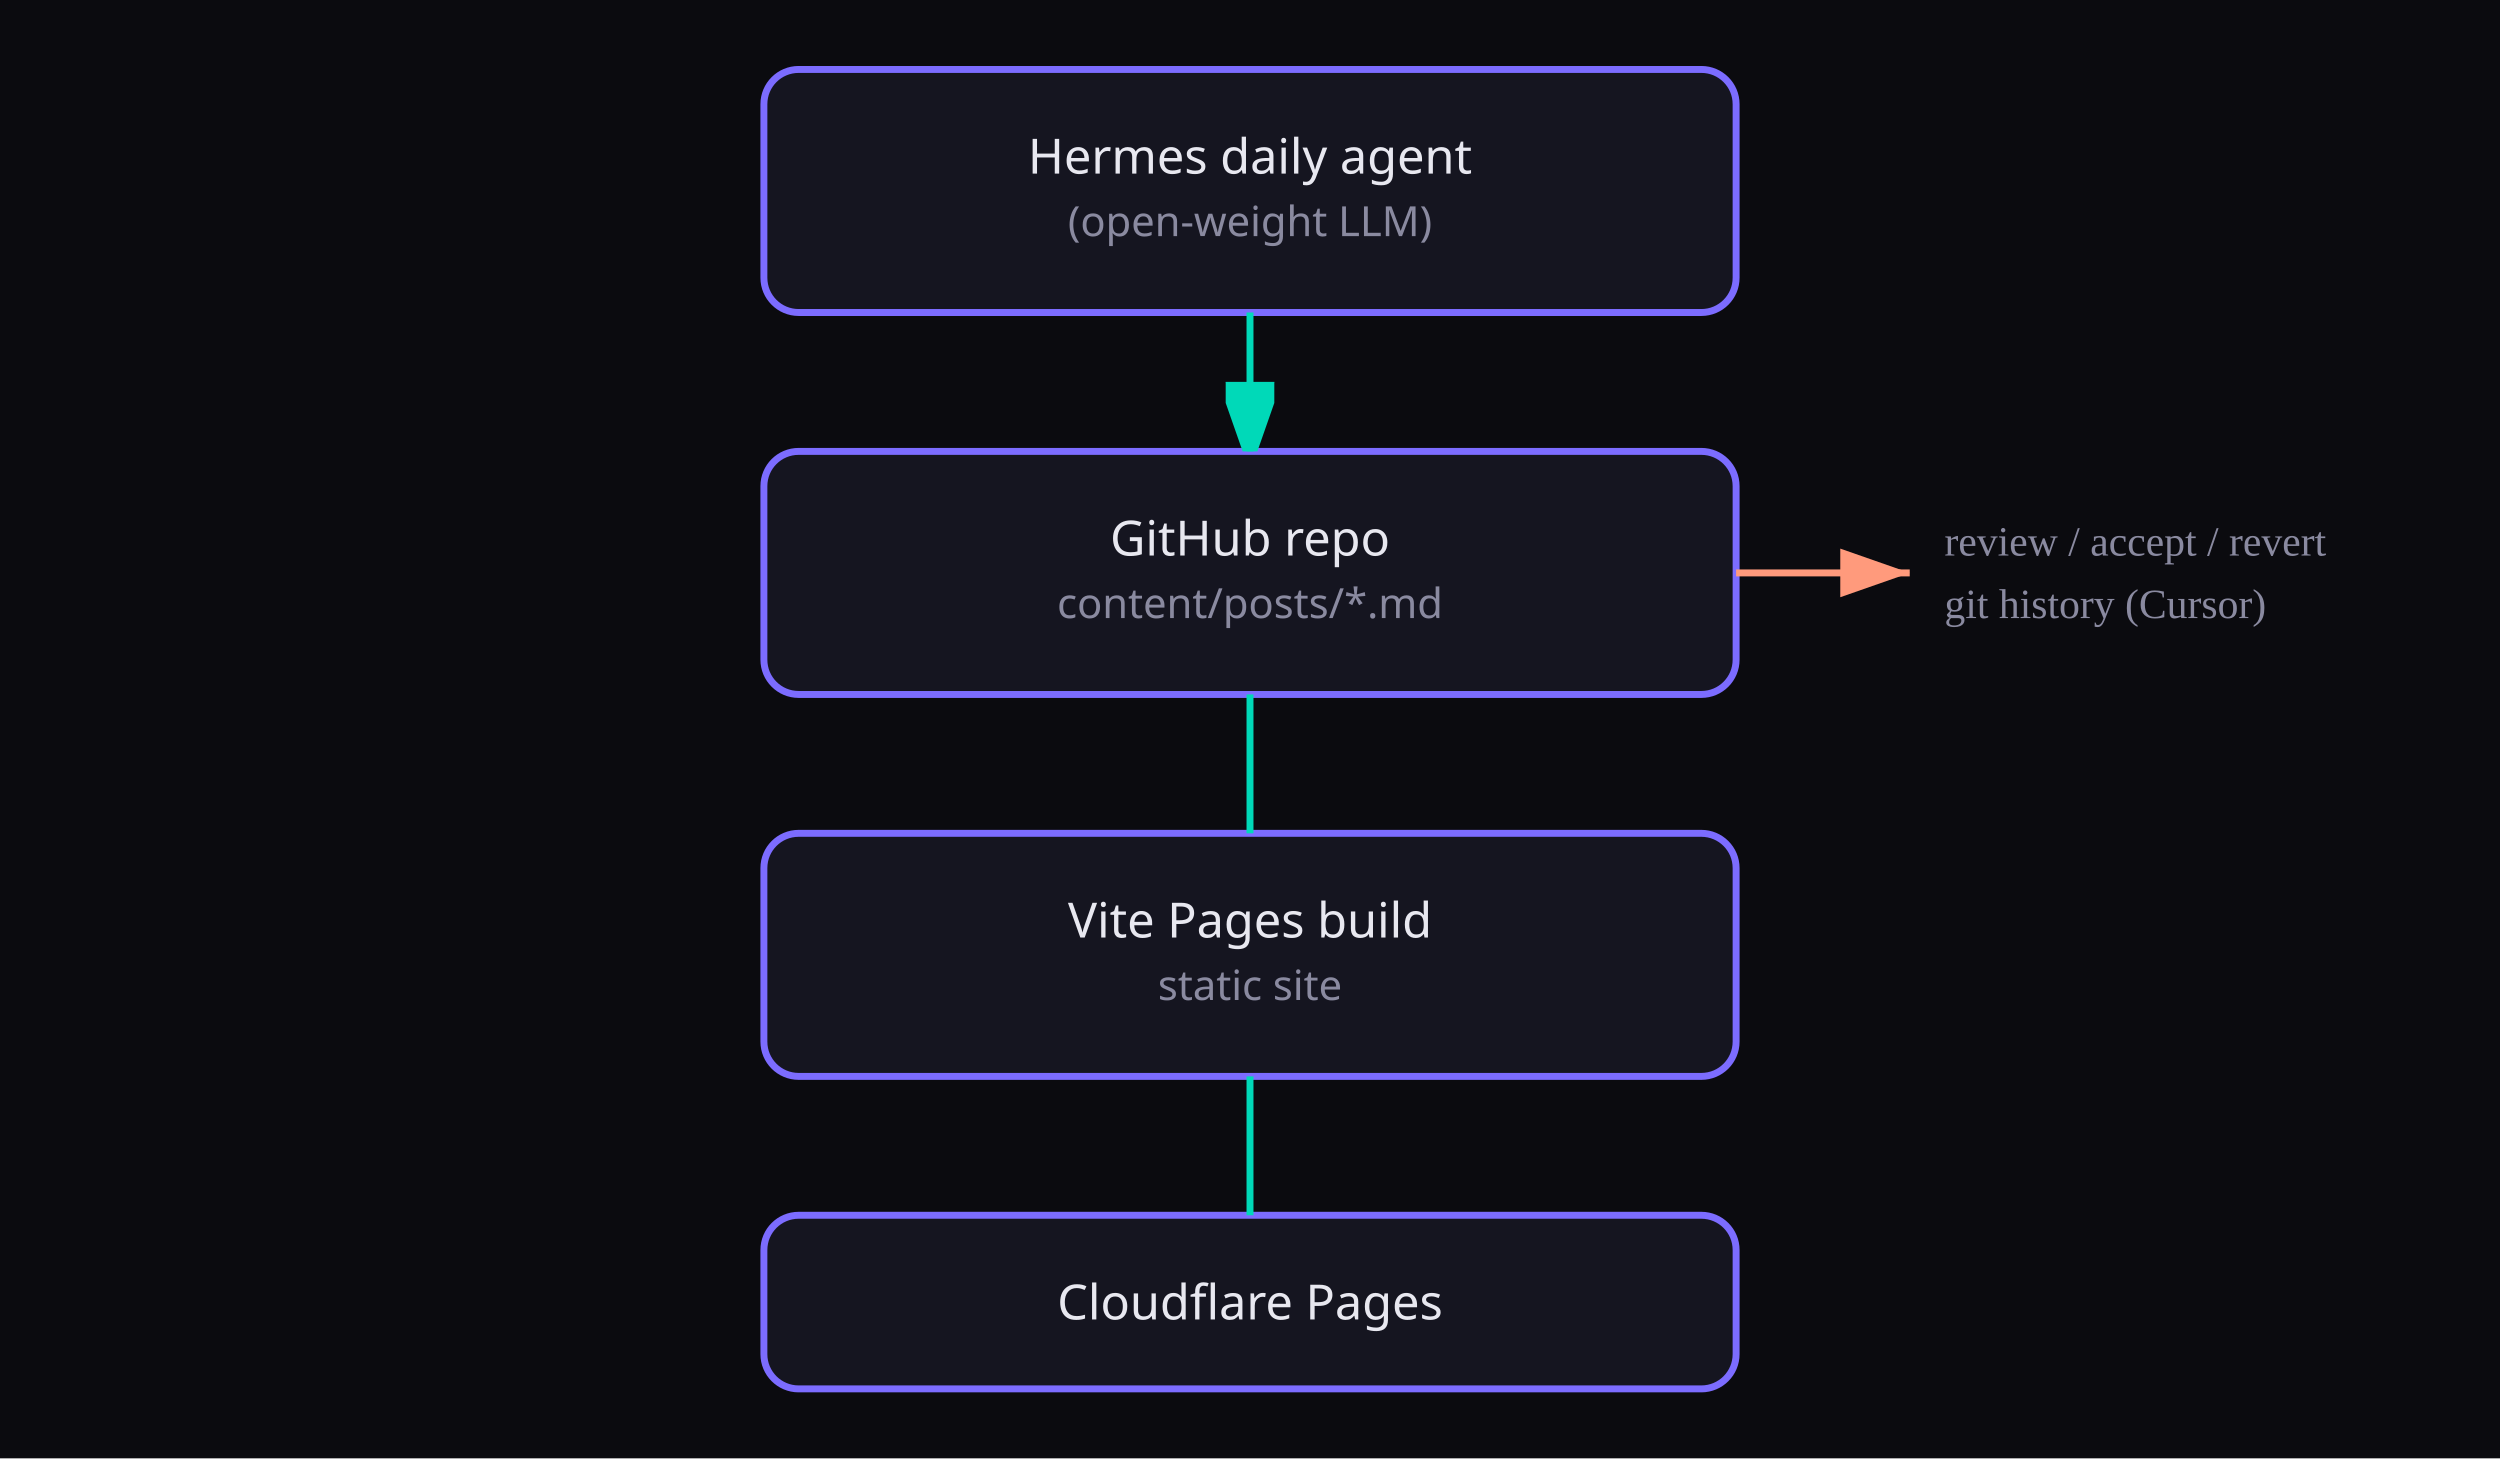
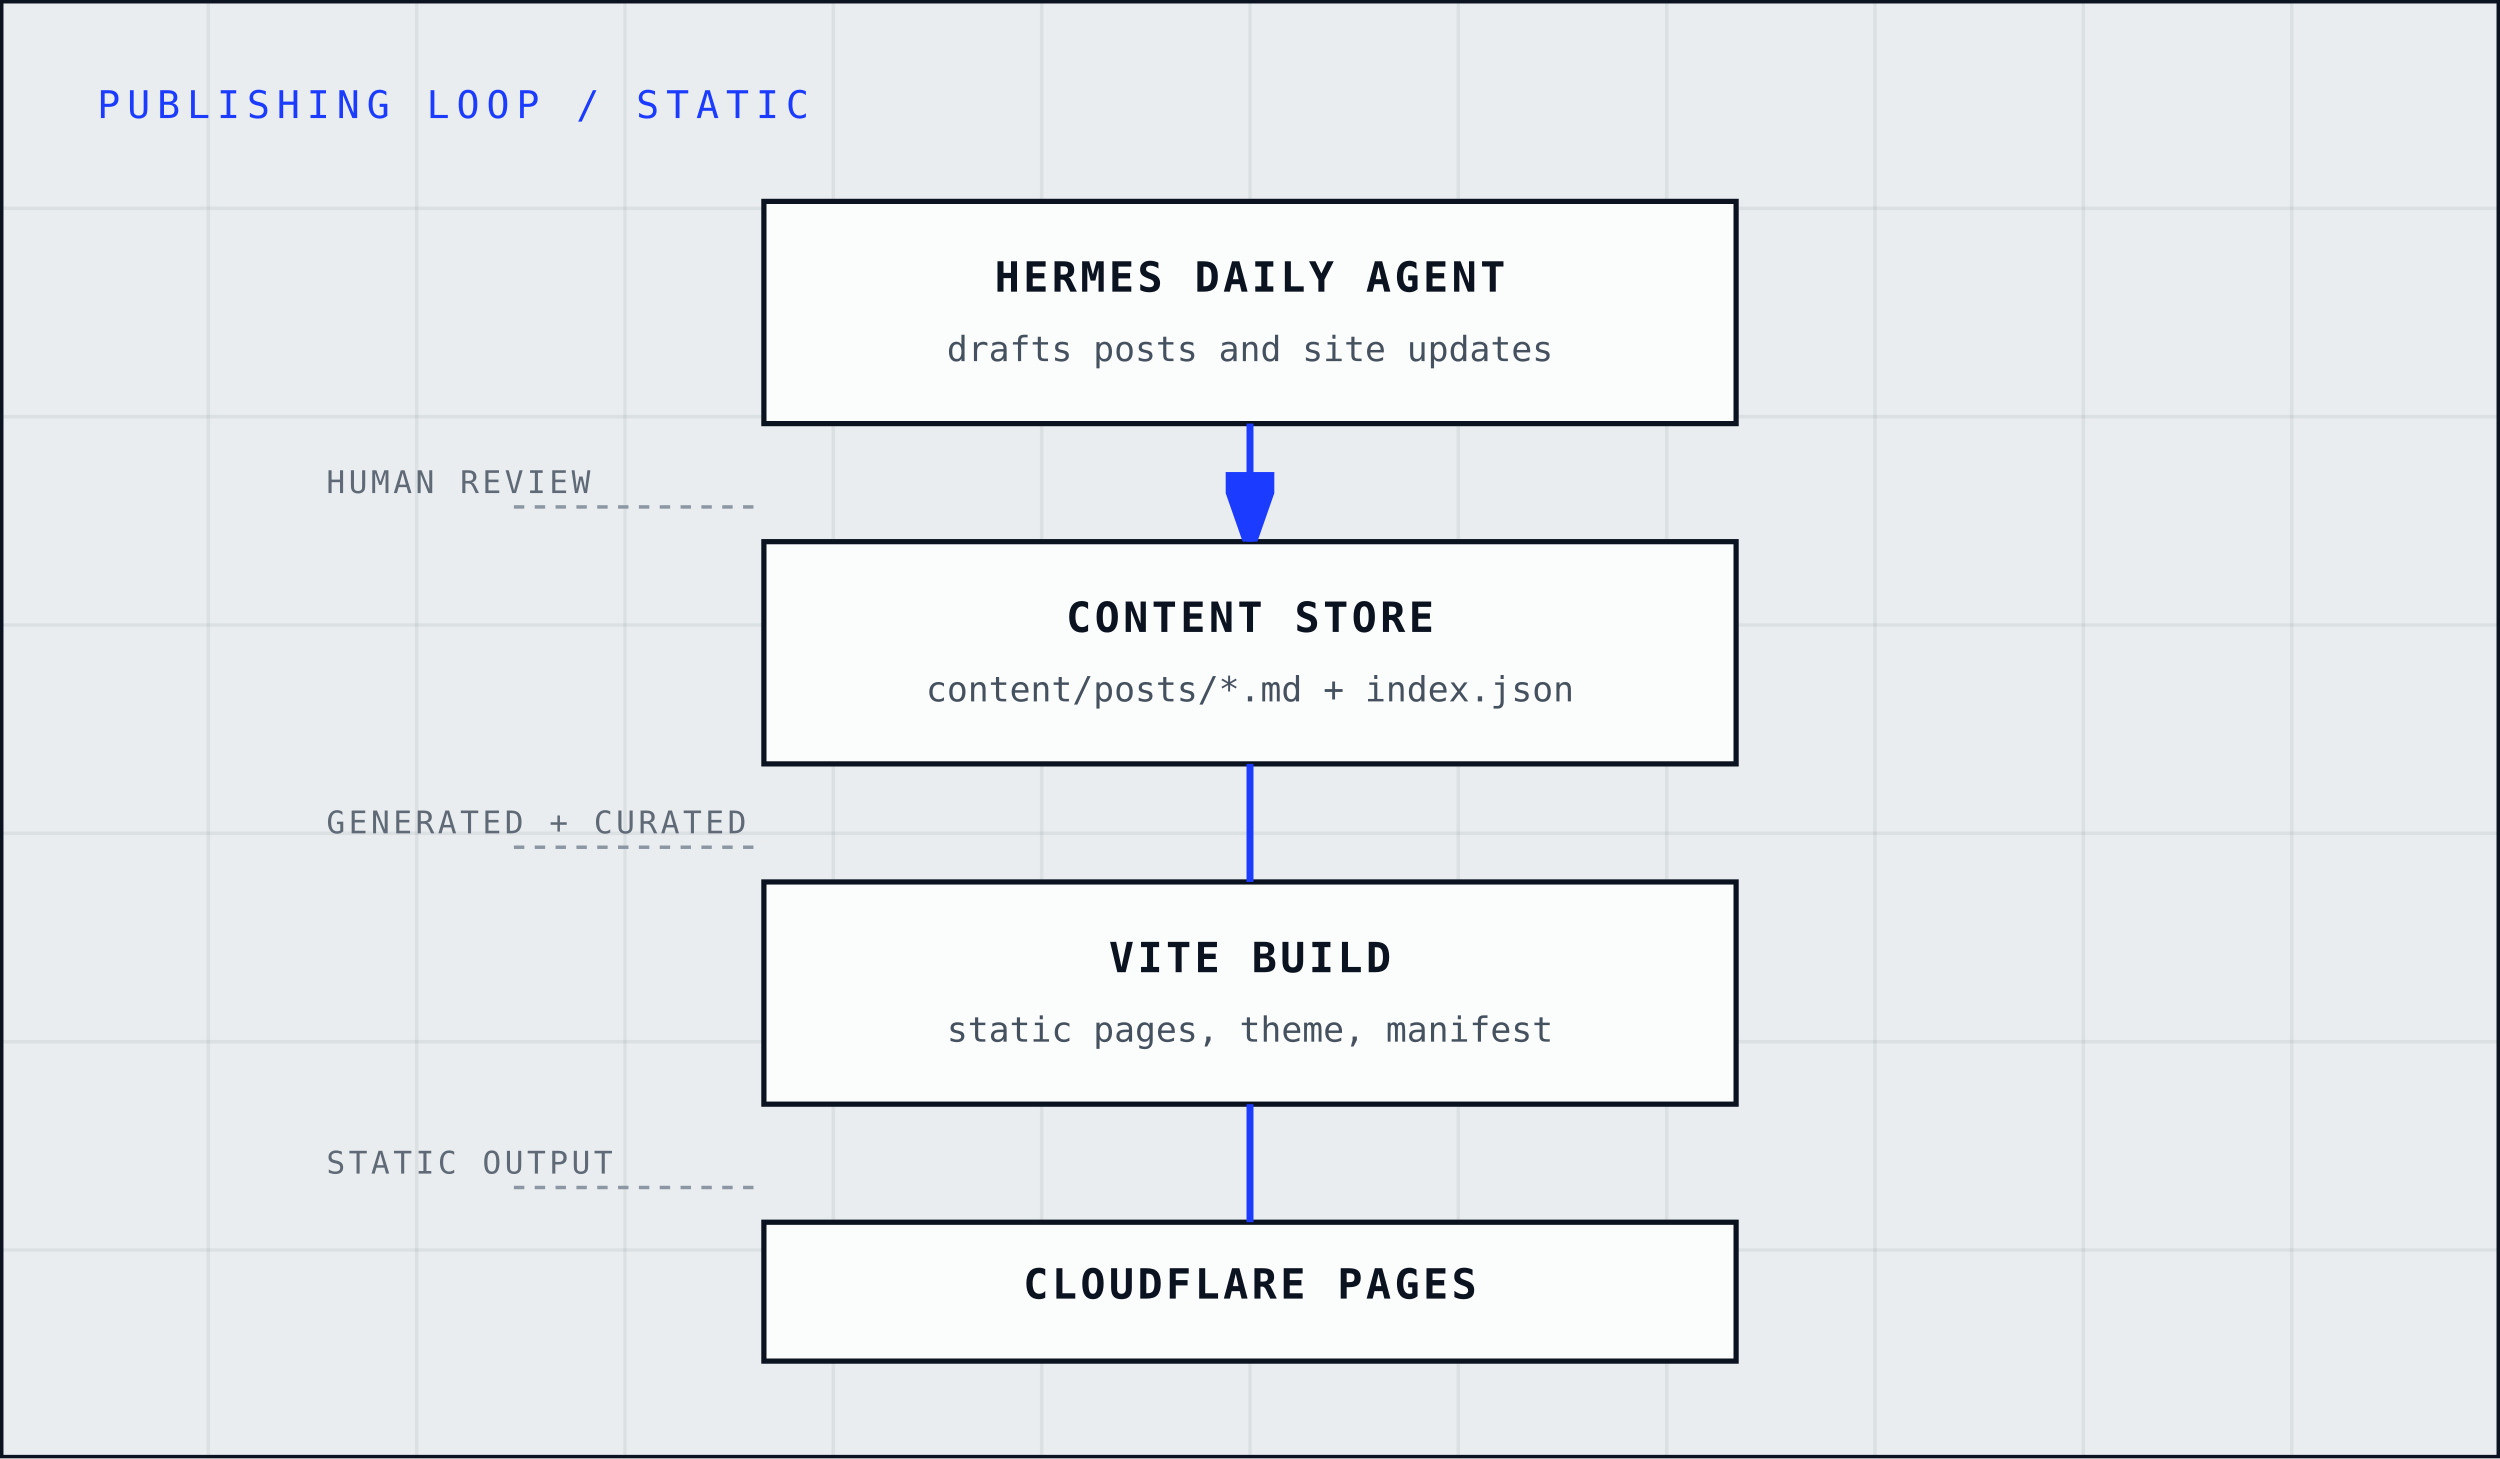
<svg xmlns="http://www.w3.org/2000/svg" width="720" height="420" viewBox="0 0 720 420">
-   <rect width="720" height="420" fill="#0b0b0f" />
-   <g fill="none" stroke="#7c6cff" stroke-width="2">
-     <rect x="220" y="20" width="280" height="70" rx="10" fill="#151520" />
-     <rect x="220" y="130" width="280" height="70" rx="10" fill="#151520" />
-     <rect x="220" y="240" width="280" height="70" rx="10" fill="#151520" />
-     <rect x="220" y="350" width="280" height="50" rx="10" fill="#151520" />
+   <rect width="720" height="420" fill="#e9edf0" />
+   <g stroke="#0b1220" stroke-opacity="0.06">
+     <path d="M0 60H720M0 120H720M0 180H720M0 240H720M0 300H720M0 360H720" />
+     <path d="M60 0V420M120 0V420M180 0V420M240 0V420M300 0V420M360 0V420M420 0V420M480 0V420M540 0V420M600 0V420M660 0V420" />
  </g>
-   <g fill="#e8e8f0" font-family="sans-serif" font-size="14" text-anchor="middle">
-     <text x="360" y="50">Hermes daily agent</text>
-     <text x="360" y="68" fill="#8a8aa0" font-size="12">(open-weight LLM)</text>
-     <text x="360" y="160">GitHub repo</text>
-     <text x="360" y="178" fill="#8a8aa0" font-size="12">content/posts/*.md</text>
-     <text x="360" y="270">Vite Pages build</text>
-     <text x="360" y="288" fill="#8a8aa0" font-size="12">static site</text>
-     <text x="360" y="380">Cloudflare Pages</text>
+   <rect x="0.5" y="0.5" width="719" height="419" fill="none" stroke="#0b1220" stroke-width="1" />
+   <text x="28" y="34" fill="#1b3cff" font-family="monospace" font-size="11" letter-spacing="2">PUBLISHING LOOP / STATIC</text>
+   <g fill="#fbfcfc" stroke="#0b1220" stroke-width="1.5">
+     <rect x="220" y="58" width="280" height="64" />
+     <rect x="220" y="156" width="280" height="64" />
+     <rect x="220" y="254" width="280" height="64" />
+     <rect x="220" y="352" width="280" height="40" />
  </g>
-   <g stroke="#00d9b8" stroke-width="2" marker-end="url(#arrow)">
+   <g font-family="monospace" text-anchor="middle">
+     <text x="360" y="84" fill="#0b1220" font-size="12" font-weight="bold" letter-spacing="1">HERMES DAILY AGENT</text>
+     <text x="360" y="104" fill="#46515f" font-size="10">drafts posts and site updates</text>
+     <text x="360" y="182" fill="#0b1220" font-size="12" font-weight="bold" letter-spacing="1">CONTENT STORE</text>
+     <text x="360" y="202" fill="#46515f" font-size="10">content/posts/*.md + index.json</text>
+     <text x="360" y="280" fill="#0b1220" font-size="12" font-weight="bold" letter-spacing="1">VITE BUILD</text>
+     <text x="360" y="300" fill="#46515f" font-size="10">static pages, theme, manifest</text>
+     <text x="360" y="374" fill="#0b1220" font-size="12" font-weight="bold" letter-spacing="1">CLOUDFLARE PAGES</text>
+   </g>
+   <g stroke="#1b3cff" stroke-width="2" marker-end="url(#arrow)">
    <defs>
      <marker id="arrow" markerWidth="10" markerHeight="7" refX="10" refY="3.5" orient="auto">
-         <polygon points="0 0,10 3.5,0 7" fill="#00d9b8" />
+         <polygon points="0 0,10 3.5,0 7" fill="#1b3cff" />
      </marker>
    </defs>
-     <line x1="360" y1="90" x2="360" y2="130" />
-     <line x1="360" y1="200" x2="360" y2="240" />
-     <line x1="360" y1="310" x2="360" y2="350" />
+     <line x1="360" y1="122" x2="360" y2="156" />
+     <line x1="360" y1="220" x2="360" y2="254" />
+     <line x1="360" y1="318" x2="360" y2="352" />
  </g>
-   <text x="560" y="160" fill="#8a8aa0" font-size="12">review / accept / revert</text>
-   <text x="560" y="178" fill="#8a8aa0" font-size="12">git history (Cursor)</text>
-   <line x1="500" y1="165" x2="550" y2="165" stroke="#ff9a7c" stroke-width="2" marker-end="url(#arrow2)" />
-   <defs>
-     <marker id="arrow2" markerWidth="10" markerHeight="7" refX="10" refY="3.5" orient="auto">
-       <polygon points="0 0,10 3.5,0 7" fill="#ff9a7c" />
-     </marker>
-   </defs>
+   <g font-family="monospace" font-size="9" fill="#5f6a76" letter-spacing="1">
+     <text x="94" y="142">HUMAN REVIEW</text>
+     <text x="94" y="240">GENERATED + CURATED</text>
+     <text x="94" y="338">STATIC OUTPUT</text>
+   </g>
+   <g stroke="#8c97a3" stroke-width="1" stroke-dasharray="3 3">
+     <line x1="148" y1="146" x2="220" y2="146" />
+     <line x1="148" y1="244" x2="220" y2="244" />
+     <line x1="148" y1="342" x2="220" y2="342" />
+   </g>
</svg>
